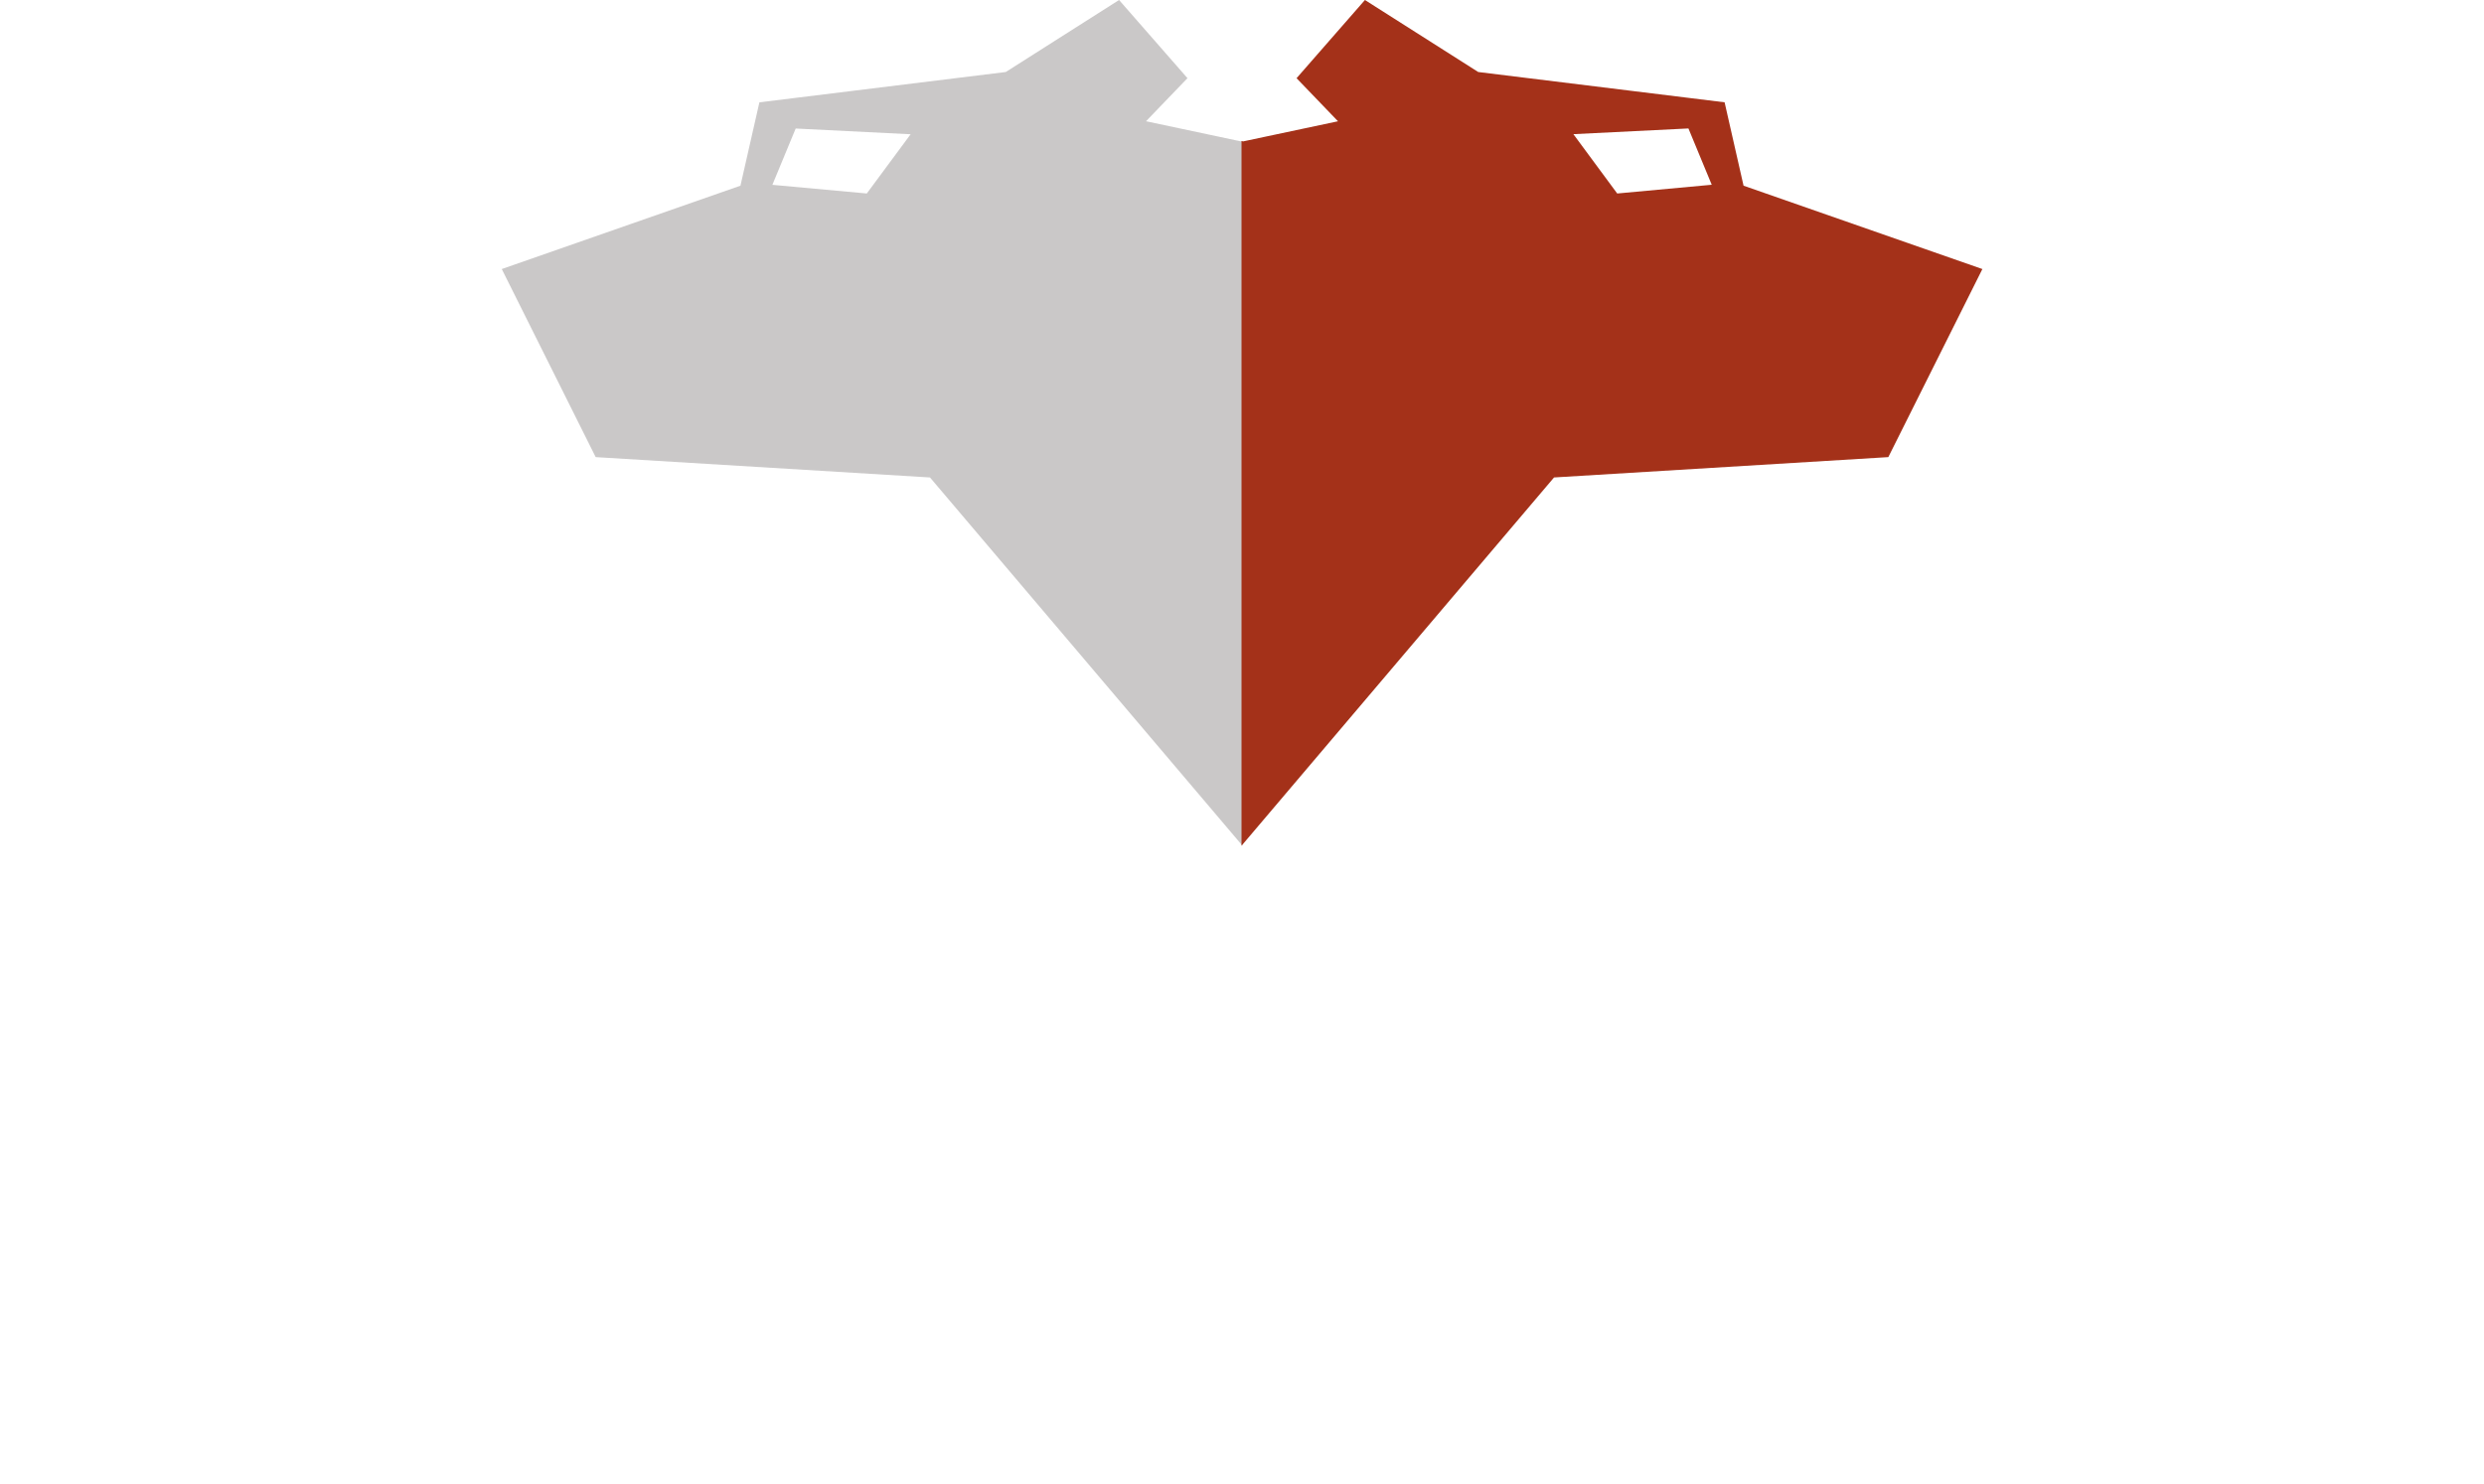
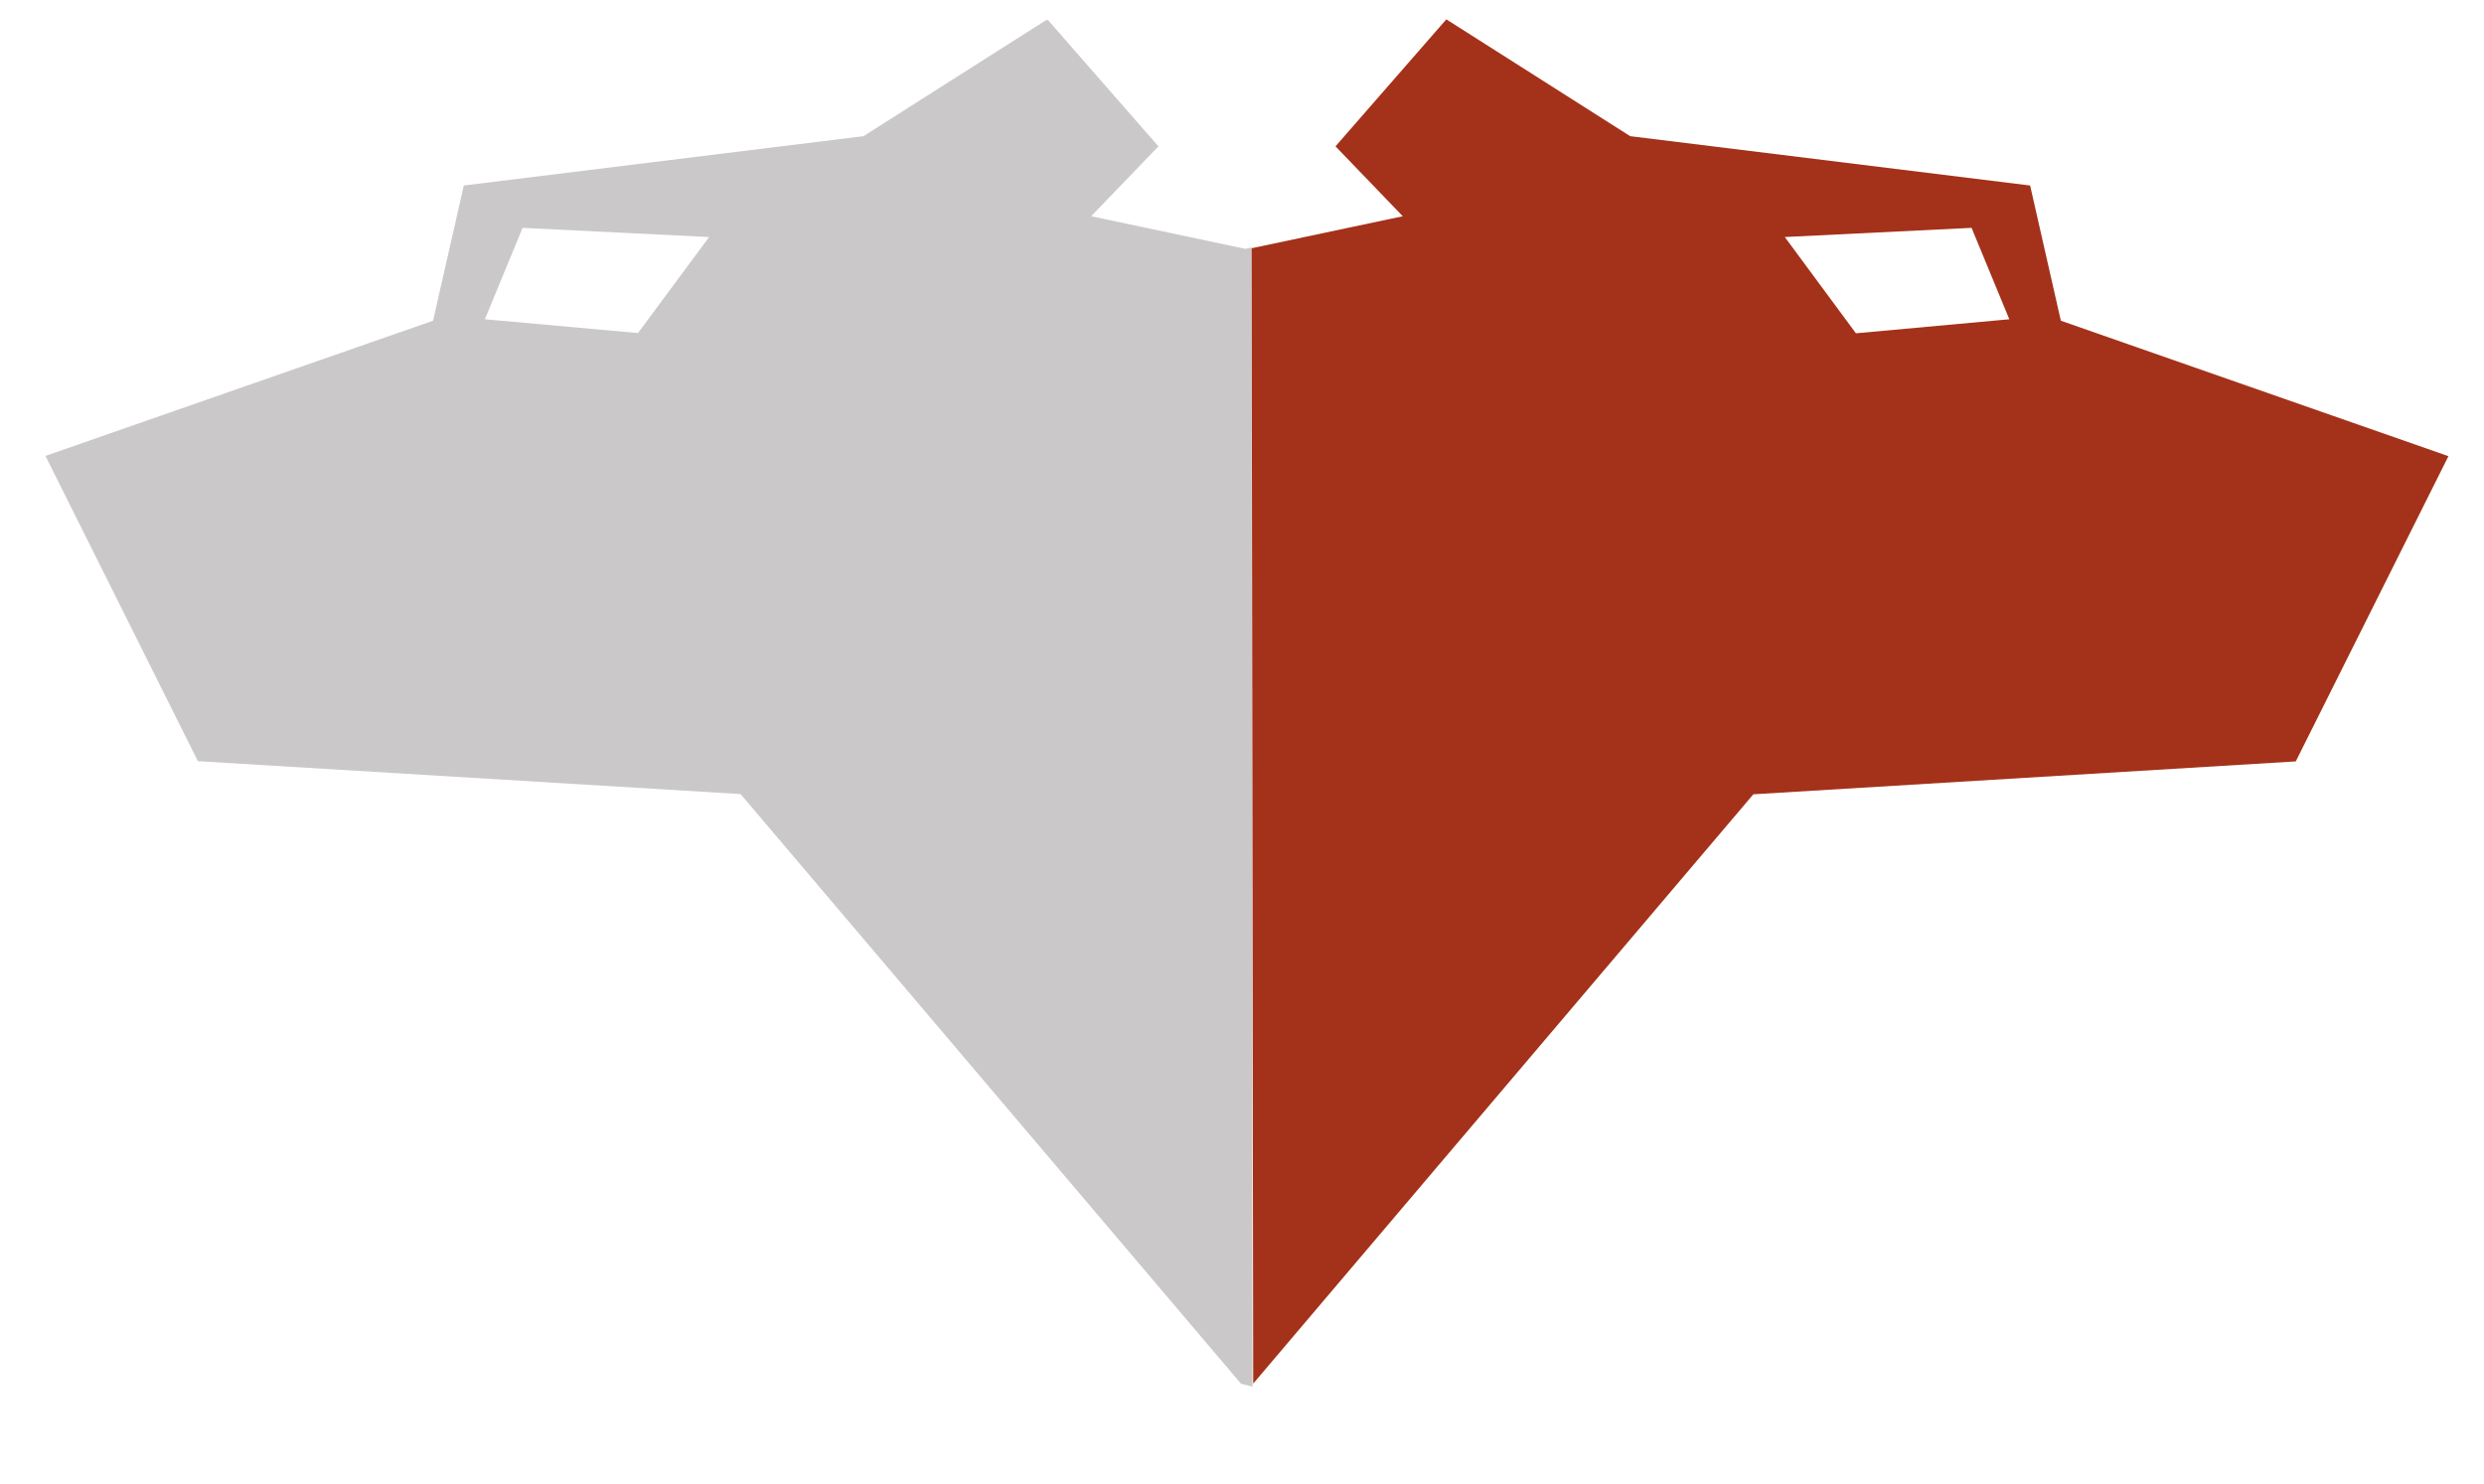
- <svg xmlns="http://www.w3.org/2000/svg" id="Layer_1" data-name="Layer 1" viewBox="0 0 1026.74 613.21">
-   <defs>
-     <style>.cls-1{fill:none;}.cls-2{clip-path:url(#clip-path);}.cls-3{fill:#cac8c8;}.cls-4{clip-path:url(#clip-path-2);}.cls-5{fill:#a43119;}</style>
-     <clipPath id="clip-path" transform="translate(196.4 -106)">
-       <rect class="cls-1" x="-217.06" y="-39.93" width="534.23" height="585.93" transform="translate(100.11 506.07) rotate(-180)" />
+ <svg xmlns="http://www.w3.org/2000/svg" xmlns:xlink="http://www.w3.org/1999/xlink" version="1.1" id="Layer_1" x="0px" y="0px" viewBox="0 0 1026.7 613.2" style="enable-background:new 0 0 1026.7 613.2;" xml:space="preserve">
+   <style type="text/css">
+ 	.st0{clip-path:url(#SVGID_2_);}
+ 	.st1{fill:#CAC8C8;}
+ 	.st2{clip-path:url(#SVGID_4_);}
+ 	.st3{fill:#A43119;}
+ </style>
+   <g>
+     <defs>
+       <polygon id="SVGID_1_" points="517.7,573.3 5.2,444.6 24.7,9.6 517.2,8   " />
+     </defs>
+     <clipPath id="SVGID_2_">
+       <use xlink:href="#SVGID_1_" style="overflow:visible;" />
    </clipPath>
-     <clipPath id="clip-path-2" transform="translate(196.4 -106)">
-       <rect class="cls-1" x="316.77" y="-39.93" width="534.23" height="585.93" />
+     <g class="st0">
+       <path class="st1" d="M18.8,188.5l63,126.2l224.3,13.6l358.8,422.9l12.4,174.7l-73.7,76.3H807l50.5-91.3l0.2-159.7l-52.3-224.9h1    l99.6,184h80.9l94.5-118.1h0.1l-46.3,133.3v200.4l-75.6,76.3h241.6l132.2-198.3l15.3-394.1L1221.4,219L964.6,99.5l-254.8,21.7    l47.8-47.3l-4-5.1l-173.8,46.1l26-30.5l-4-5.1l-87,23.6L451,89.4l27.8-28.9L432.9,8l-76,48.3L191.7,76.7l-12.7,55.9L18.8,188.5z     M200.4,132L216,94.2l77.1,3.8l-29.4,39.7L200.4,132z" />
+       <polygon class="st1" points="986.6,752.3 905.9,752.3 906.1,912.6 855.9,1003.2 903.7,1003.2 986.8,926   " />
+     </g>
+   </g>
+   <g>
+     <defs>
+       <polygon id="SVGID_3_" points="517.2,8 1014.6,8 1026,462.4 518,582.5   " />
+     </defs>
+     <clipPath id="SVGID_4_">
+       <use xlink:href="#SVGID_3_" style="overflow:visible;" />
    </clipPath>
-   </defs>
-   <g class="cls-2">
-     <path class="cls-3" d="M11,217.24,49.82,295,188,303.41,409.06,564l7.63,107.62-45.4,47H496.63l31.11-56.24.15-98.38L495.64,425.42h.64L557.64,538.8l49.82,0L665.66,466l.08,0-28.55,82.12V671.58l-46.61,47H739.47l81.47-122.2,9.4-242.84L752,236,593.77,162.41l-157,13.35,29.44-29.15-2.47-3.15L356.64,171.84l16-18.77-2.46-3.15-53.63,14.54-39.25-8.33,17.13-17.81L266.16,106l-46.83,29.77L117.49,148.31l-7.83,34.47Zm111.86-34.82,9.63-23.28L180,161.51,161.88,186Z" transform="translate(196.4 -106)" />
-     <polygon class="cls-3" points="803.71 458.6 753.98 458.6 754.11 557.4 723.17 613.21 752.63 613.21 803.84 565.63 803.71 458.6" />
-   </g>
-   <g class="cls-4">
-     <path class="cls-5" d="M524.28,182.77l-7.83-34.47L414.61,135.77,367.78,106l-28.26,32.33,17.13,17.81-39.25,8.33-53.63-14.54-2.46,3.15,16,18.77L170.23,143.45l-2.47,3.15,29.44,29.15-157-13.35L-118.06,236l-78.33,117.5,9.4,242.84,81.47,122.2H43.36l-46.61-47V548.21L-31.8,466.09l.08,0,58.2,72.73,49.82,0,61.36-113.39h.64L106,564l.15,98.38,31.11,56.24H262.64l-45.4-47L224.88,564,445.95,303.41,584.12,295,623,217.24ZM472.06,186l-18.11-24.53,47.55-2.36,9.63,23.28Z" transform="translate(196.4 -106)" />
-     <polygon class="cls-5" points="223.03 458.6 272.76 458.6 272.62 557.4 303.56 613.21 274.1 613.21 222.89 565.63 223.03 458.6" />
+     <g class="st2">
+       <path class="st3" d="M851.8,132.6l-12.7-55.9L673.8,56.3L597.8,8L552,60.5l27.8,28.9l-63.7,13.5l-87-23.6l-4,5.1l26,30.5    L277.2,68.8l-4,5.1l47.8,47.3L66.2,99.5L-190.6,219l-127.1,190.7l15.3,394.1l132.2,198.3H71.4l-75.6-76.3V725.7l-46.3-133.3h0.1    l94.5,118h80.9l99.6-184h1L173,751.3l0.2,159.7l50.5,91.3h203.5l-73.7-76.3l12.4-174.7l358.8-422.9l224.2-13.6l63.1-126.2    L851.8,132.6z M767.1,137.8L737.7,98l77.2-3.8l15.6,37.8L767.1,137.8z" />
+       <polygon class="st3" points="44.2,752.3 124.9,752.3 124.7,912.6 174.9,1003.2 127.1,1003.2 44,926   " />
+     </g>
  </g>
</svg>
